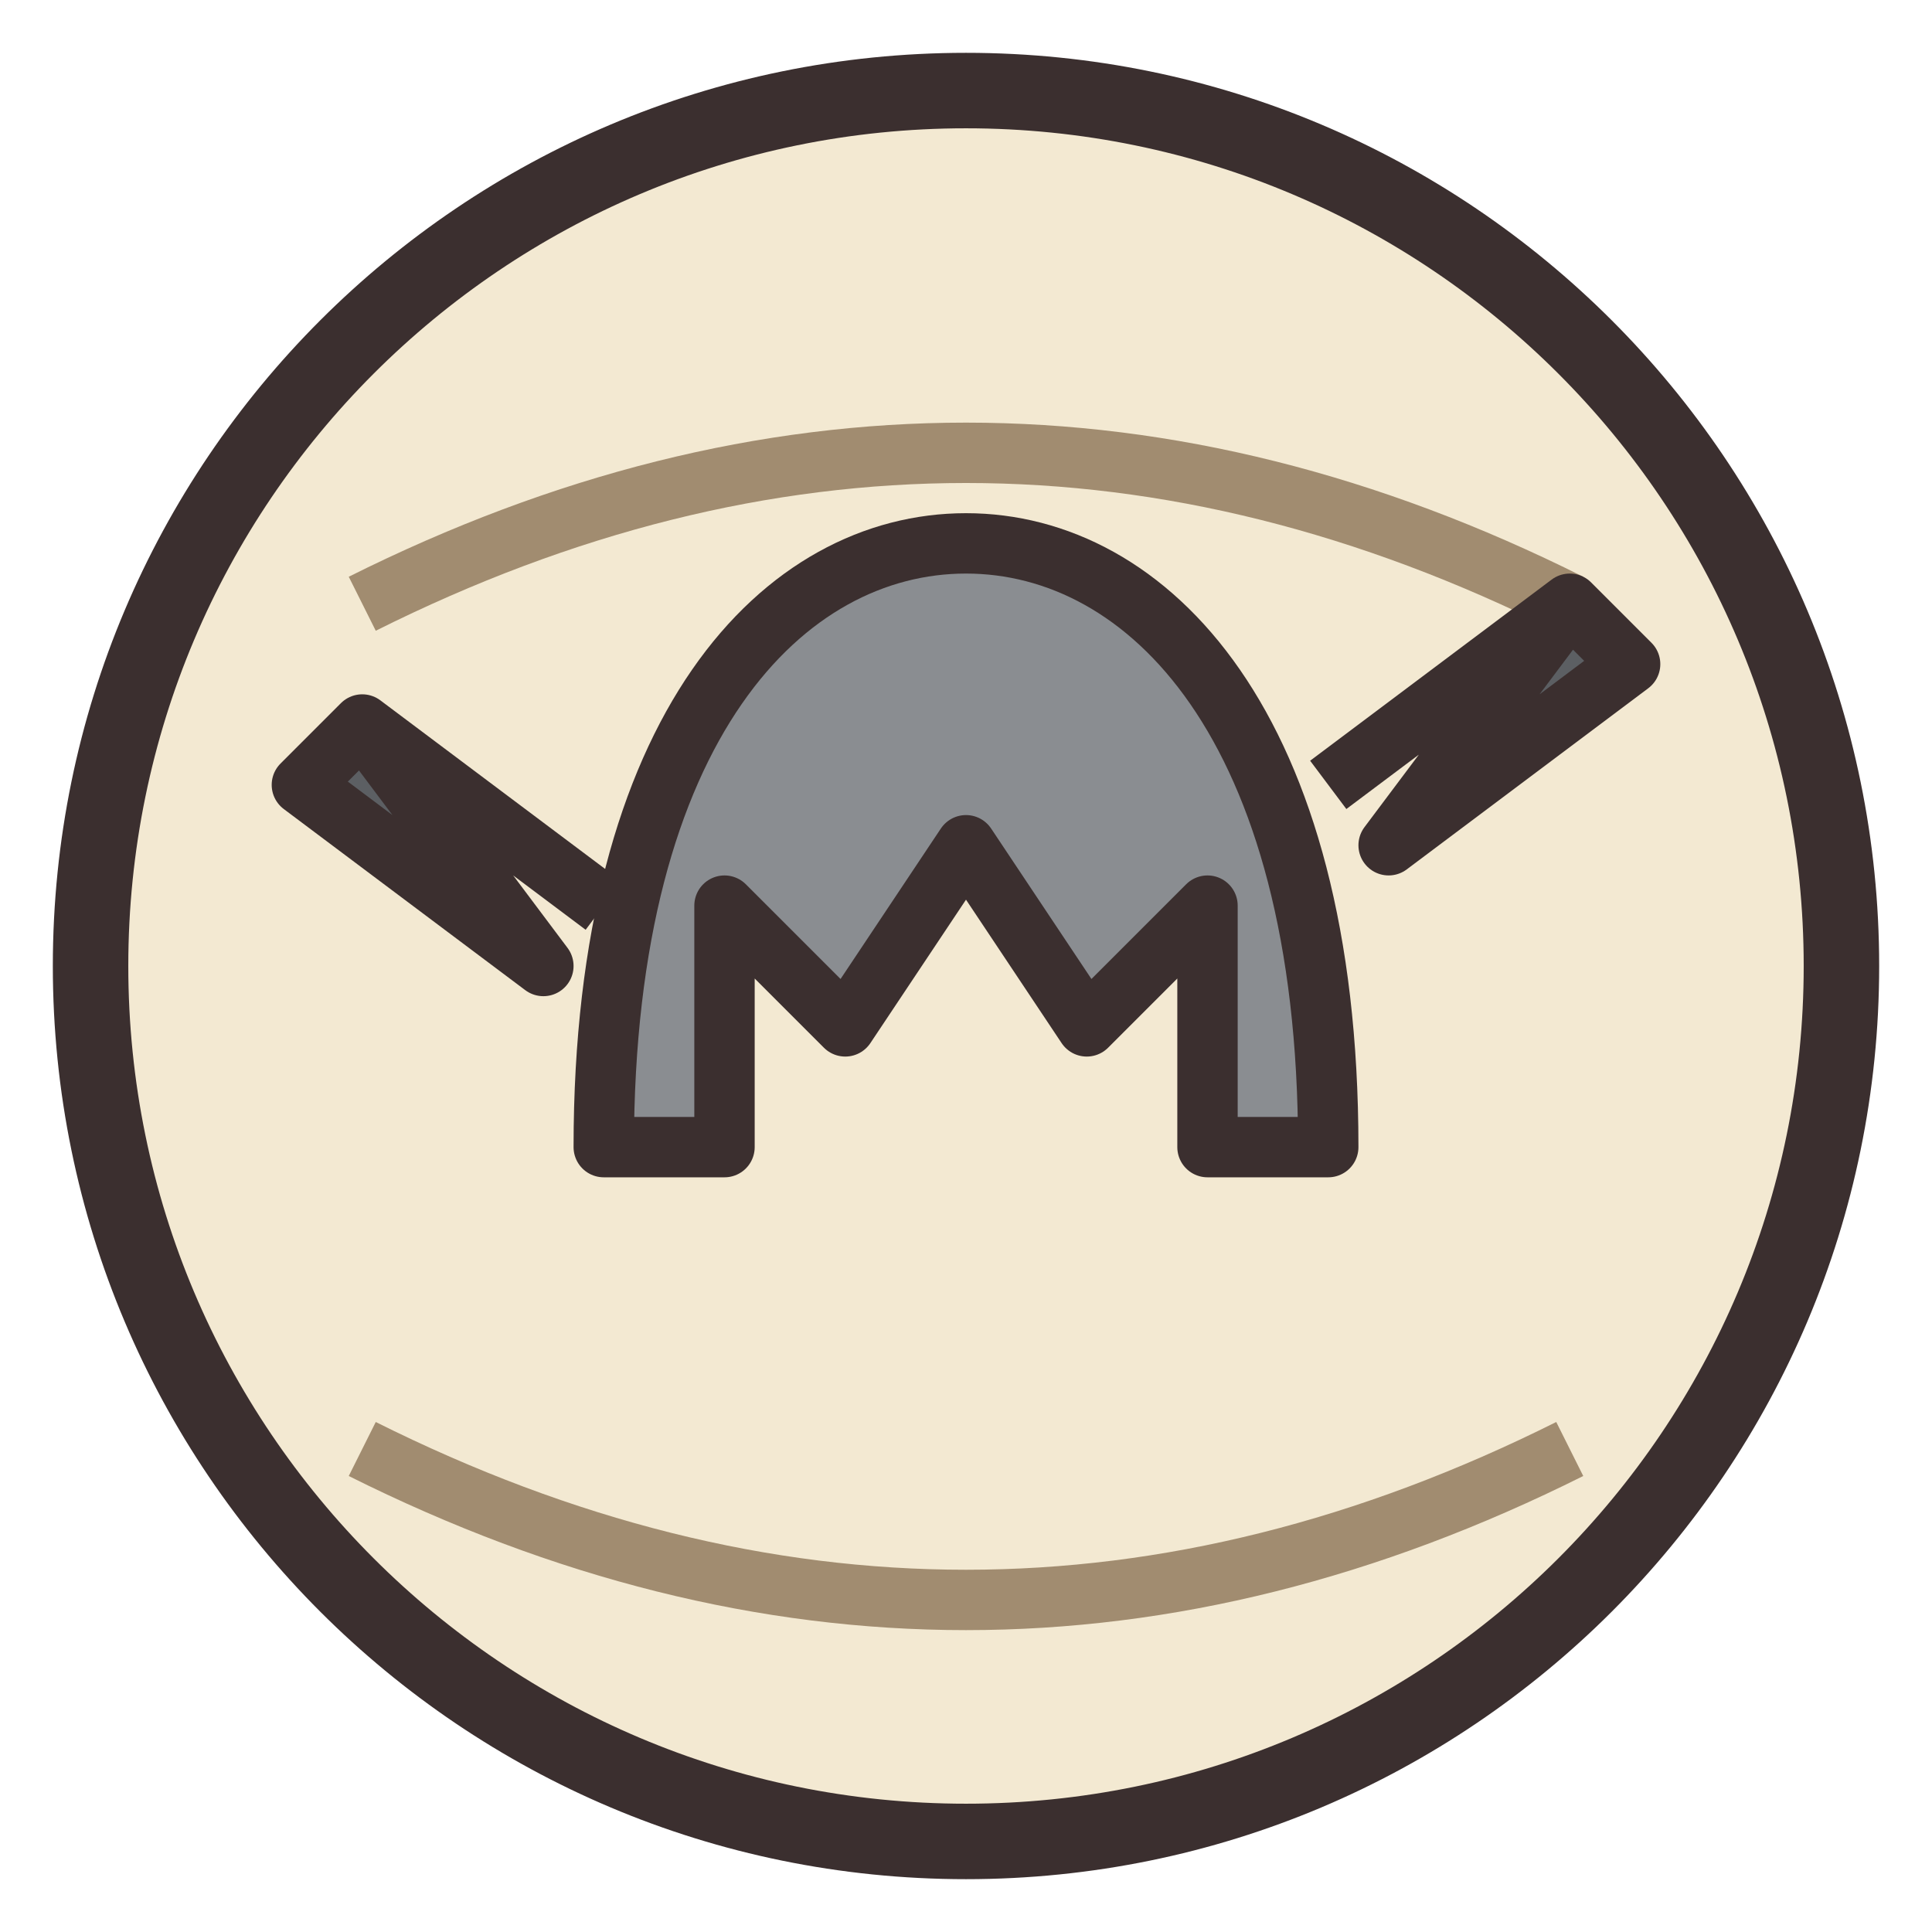
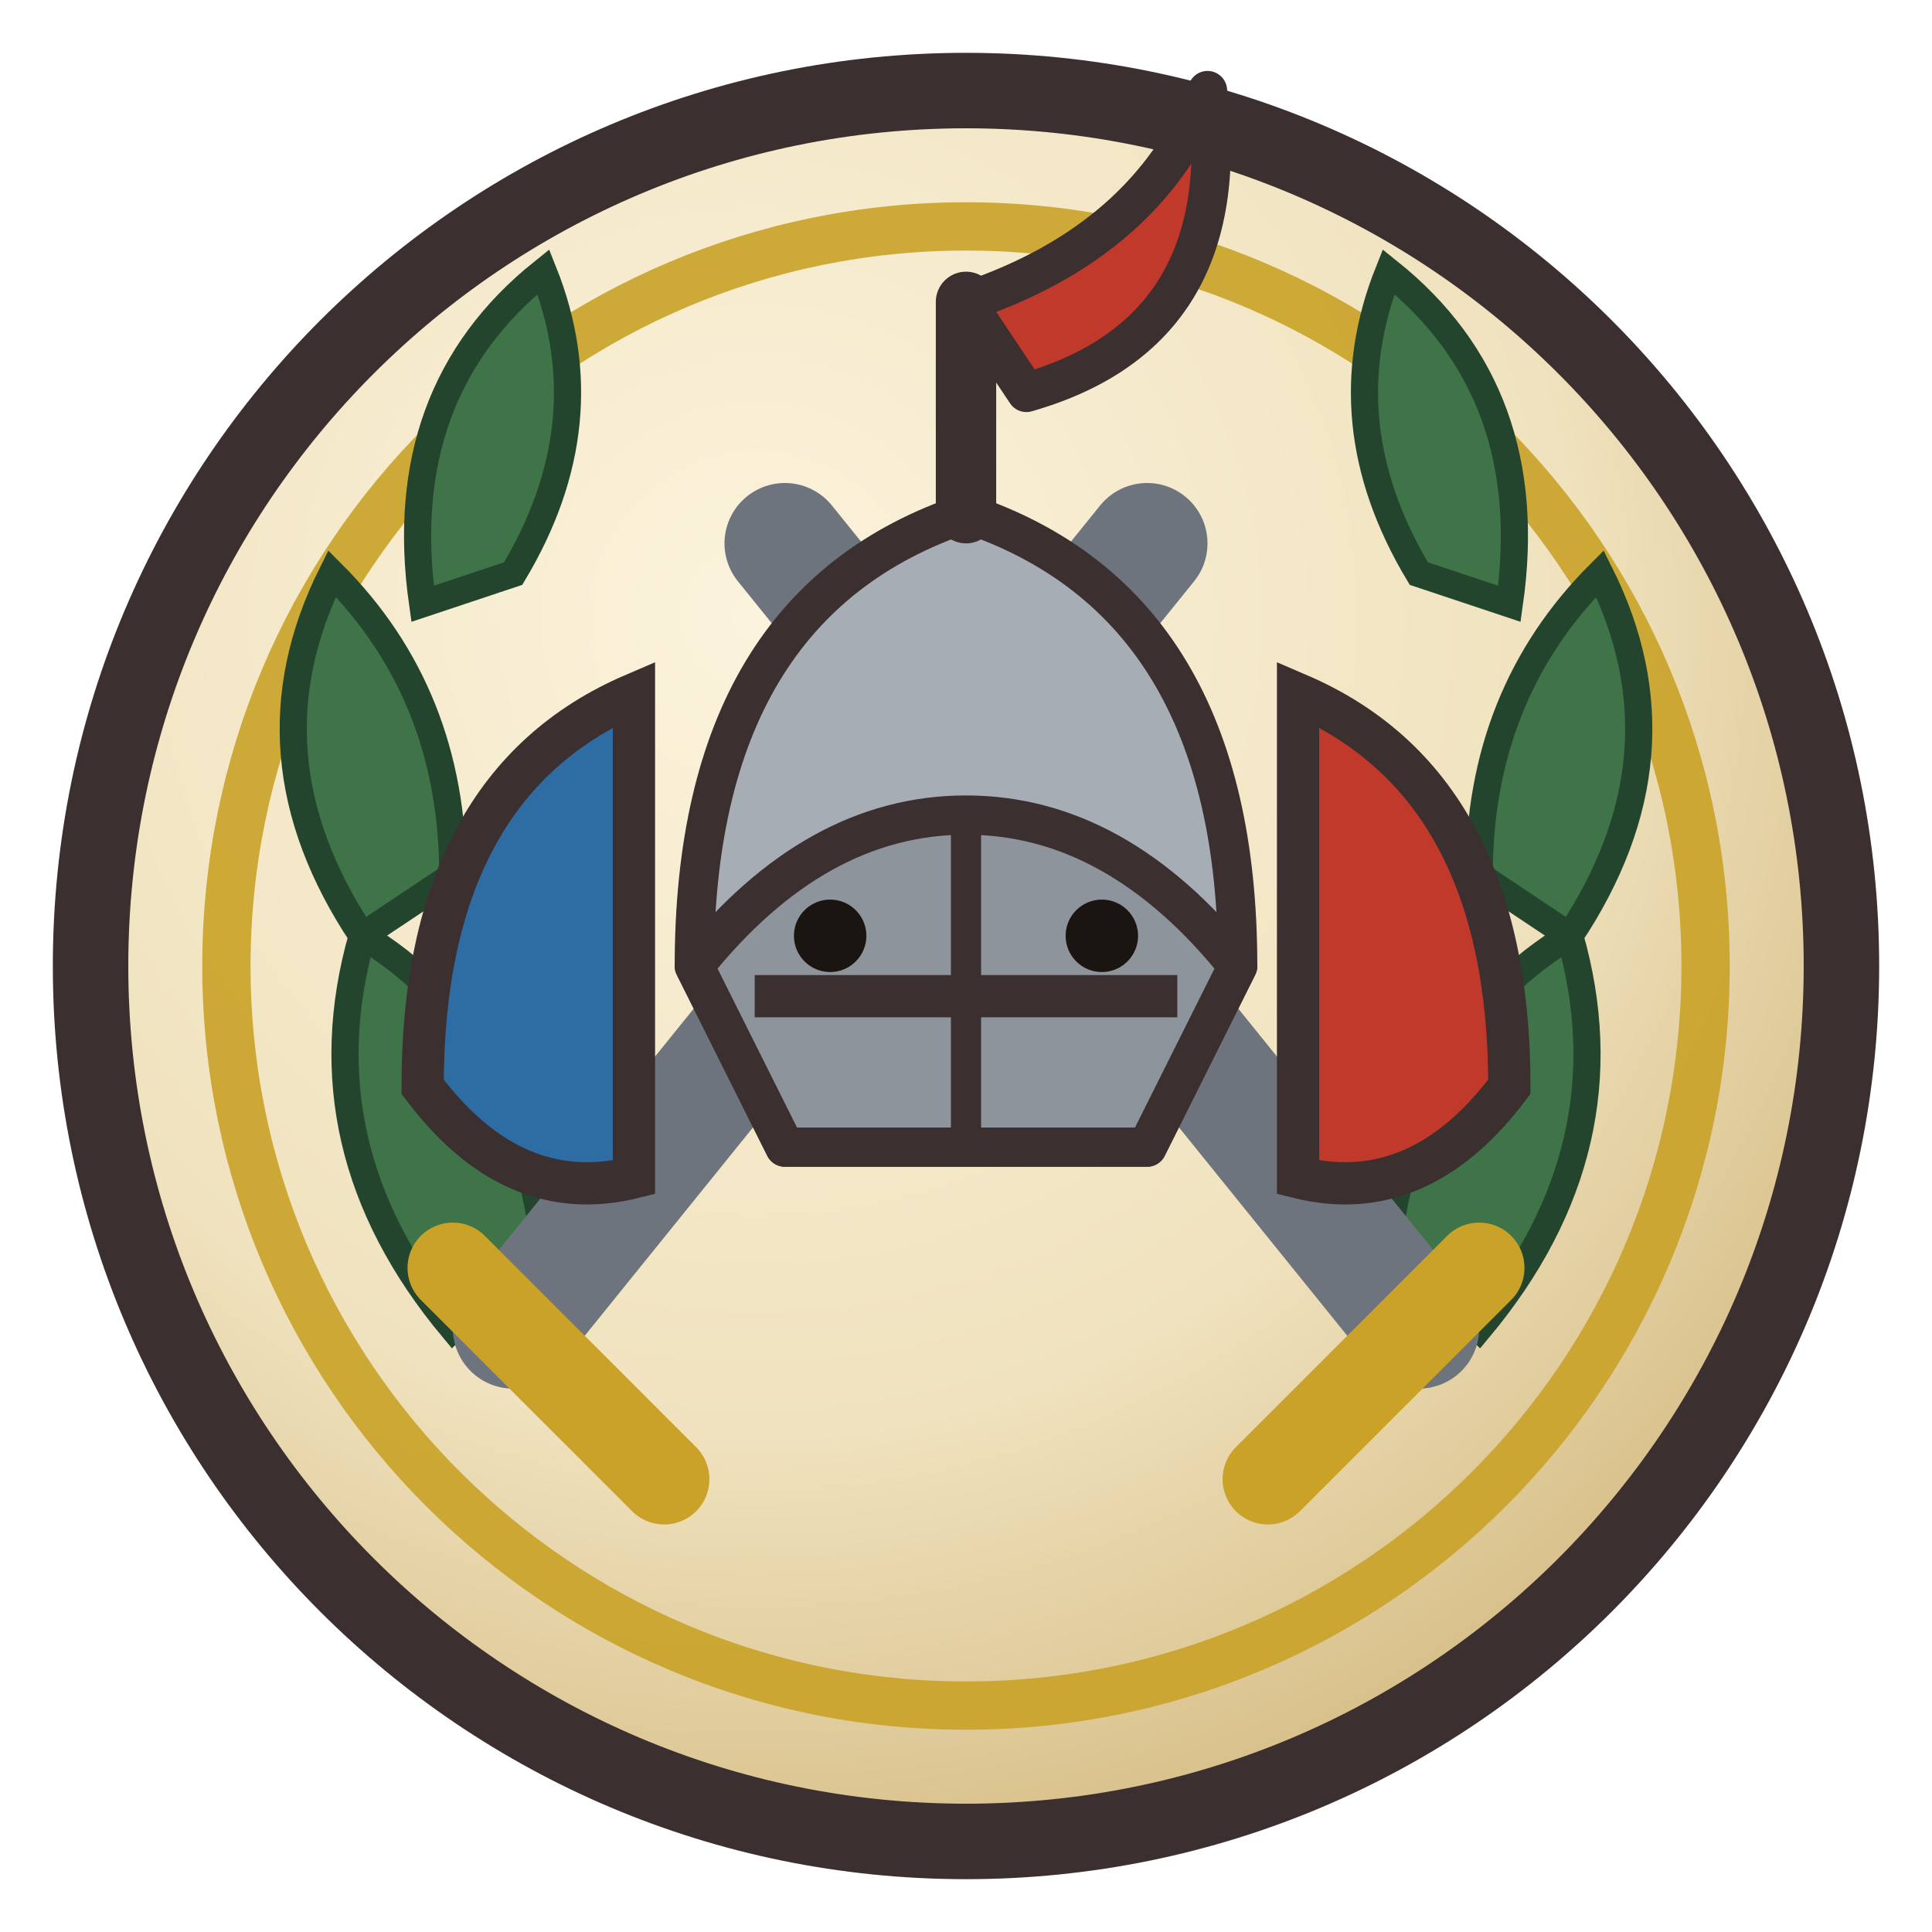
<svg xmlns="http://www.w3.org/2000/svg" viewBox="0 0 64 64">
-   <circle cx="32" cy="32" r="29" fill="#F3E9D2" stroke="#3B2F2F" stroke-width="2.5" />
-   <path d="M12 20 q20 -10 40 0 M12 48 q20 10 40 0" fill="none" stroke="#6B4E2E" stroke-width="2" opacity=".6" />
-   <g stroke="#3B2F2F" stroke-width="2" stroke-linejoin="round">
-     <path d="M20 38 C20 24 26 18 32 18 C38 18 44 24 44 38 L40 38 L40 30 L36 34 L32 28 L28 34 L24 30 L24 38 Z" fill="#8A8D91" />
-     <path d="M44 26 L52 20 M52 20 L54 22 L46 28 Z" fill="#5C5F63" />
-     <path d="M20 30 L12 24 M12 24 L10 26 L18 32 Z" fill="#5C5F63" />
+   <defs>
+     <radialGradient id="medal2" cx="38%" cy="30%" r="72%">
+       <stop offset="0" stop-color="#FBF3DC" />
+       <stop offset=".65" stop-color="#F0E2BE" />
+       <stop offset="1" stop-color="#D8C08A" />
+     </radialGradient>
+   </defs>
+   <circle cx="32" cy="33" r="29" fill="#1B1512" opacity=".18" />
+   <circle cx="32" cy="32" r="29" fill="url(#medal2)" stroke="#3B2F2F" stroke-width="2.5" />
+   <circle cx="32" cy="32" r="24.5" fill="none" stroke="#C9A227" stroke-width="1.6" opacity=".9" />
+   <g fill="#3F7448" stroke="#24452D" stroke-width=".9">
+     <path d="M15 44 q-5 -6 -3 -13 q5 3 6 10 Z" />
+     <path d="M12 31 q-4 -6 -1 -12 q4 4 4 10 Z" />
+     <path d="M14 20 q-1 -7 4 -11 q2 5 -1 10 Z" />
+     <path d="M49 44 q5 -6 3 -13 q-5 3 -6 10 Z" />
+     <path d="M52 31 q4 -6 1 -12 q-4 4 -4 10 Z" />
+     <path d="M50 20 q1 -7 -4 -11 q-2 5 1 10 Z" />
  </g>
+   <g stroke="#3B2F2F" stroke-width="1.4">
+     <path d="M17 44 L38 18" stroke="#6E747D" stroke-width="4" stroke-linecap="round" />
+     <path d="M47 44 L26 18" stroke="#6E747D" stroke-width="4" stroke-linecap="round" />
+     <path d="M15 42 L22 49 M49 42 L42 49" stroke="#C9A227" stroke-width="3" stroke-linecap="round" />
+   </g>
+   <g stroke="#3B2F2F" stroke-width="1.3" stroke-linejoin="round">
+     <path d="M23 32 Q23 20 32 17 Q41 20 41 32 L38 38 H26 Z" fill="#A7ADB5" />
+     <path d="M23 32 Q27 27 32 27 Q37 27 41 32 L38 38 H26 Z" fill="#8E949C" />
+     <path d="M32 27 V38" stroke-width="1" />
+     <path d="M25 33 H39" stroke-width="1.4" />
+     <path d="M32 17 V10" stroke-width="2" stroke-linecap="round" />
+     <path d="M32 10 Q38 8 40 3 Q41 11 34 13 Z" fill="#C0392B" />
+     <circle cx="27.5" cy="31" r="1.2" fill="#1B1512" stroke="none" />
+     <circle cx="36.5" cy="31" r="1.2" fill="#1B1512" stroke="none" />
+   </g>
+   <path d="M14 36 Q14 26 21 23 V39 Q17 40 14 36 Z" fill="#2E6DA4" stroke="#3B2F2F" stroke-width="1.4" />
+   <path d="M50 36 Q50 26 43 23 V39 Q47 40 50 36 Z" fill="#C0392B" stroke="#3B2F2F" stroke-width="1.4" />
</svg>
